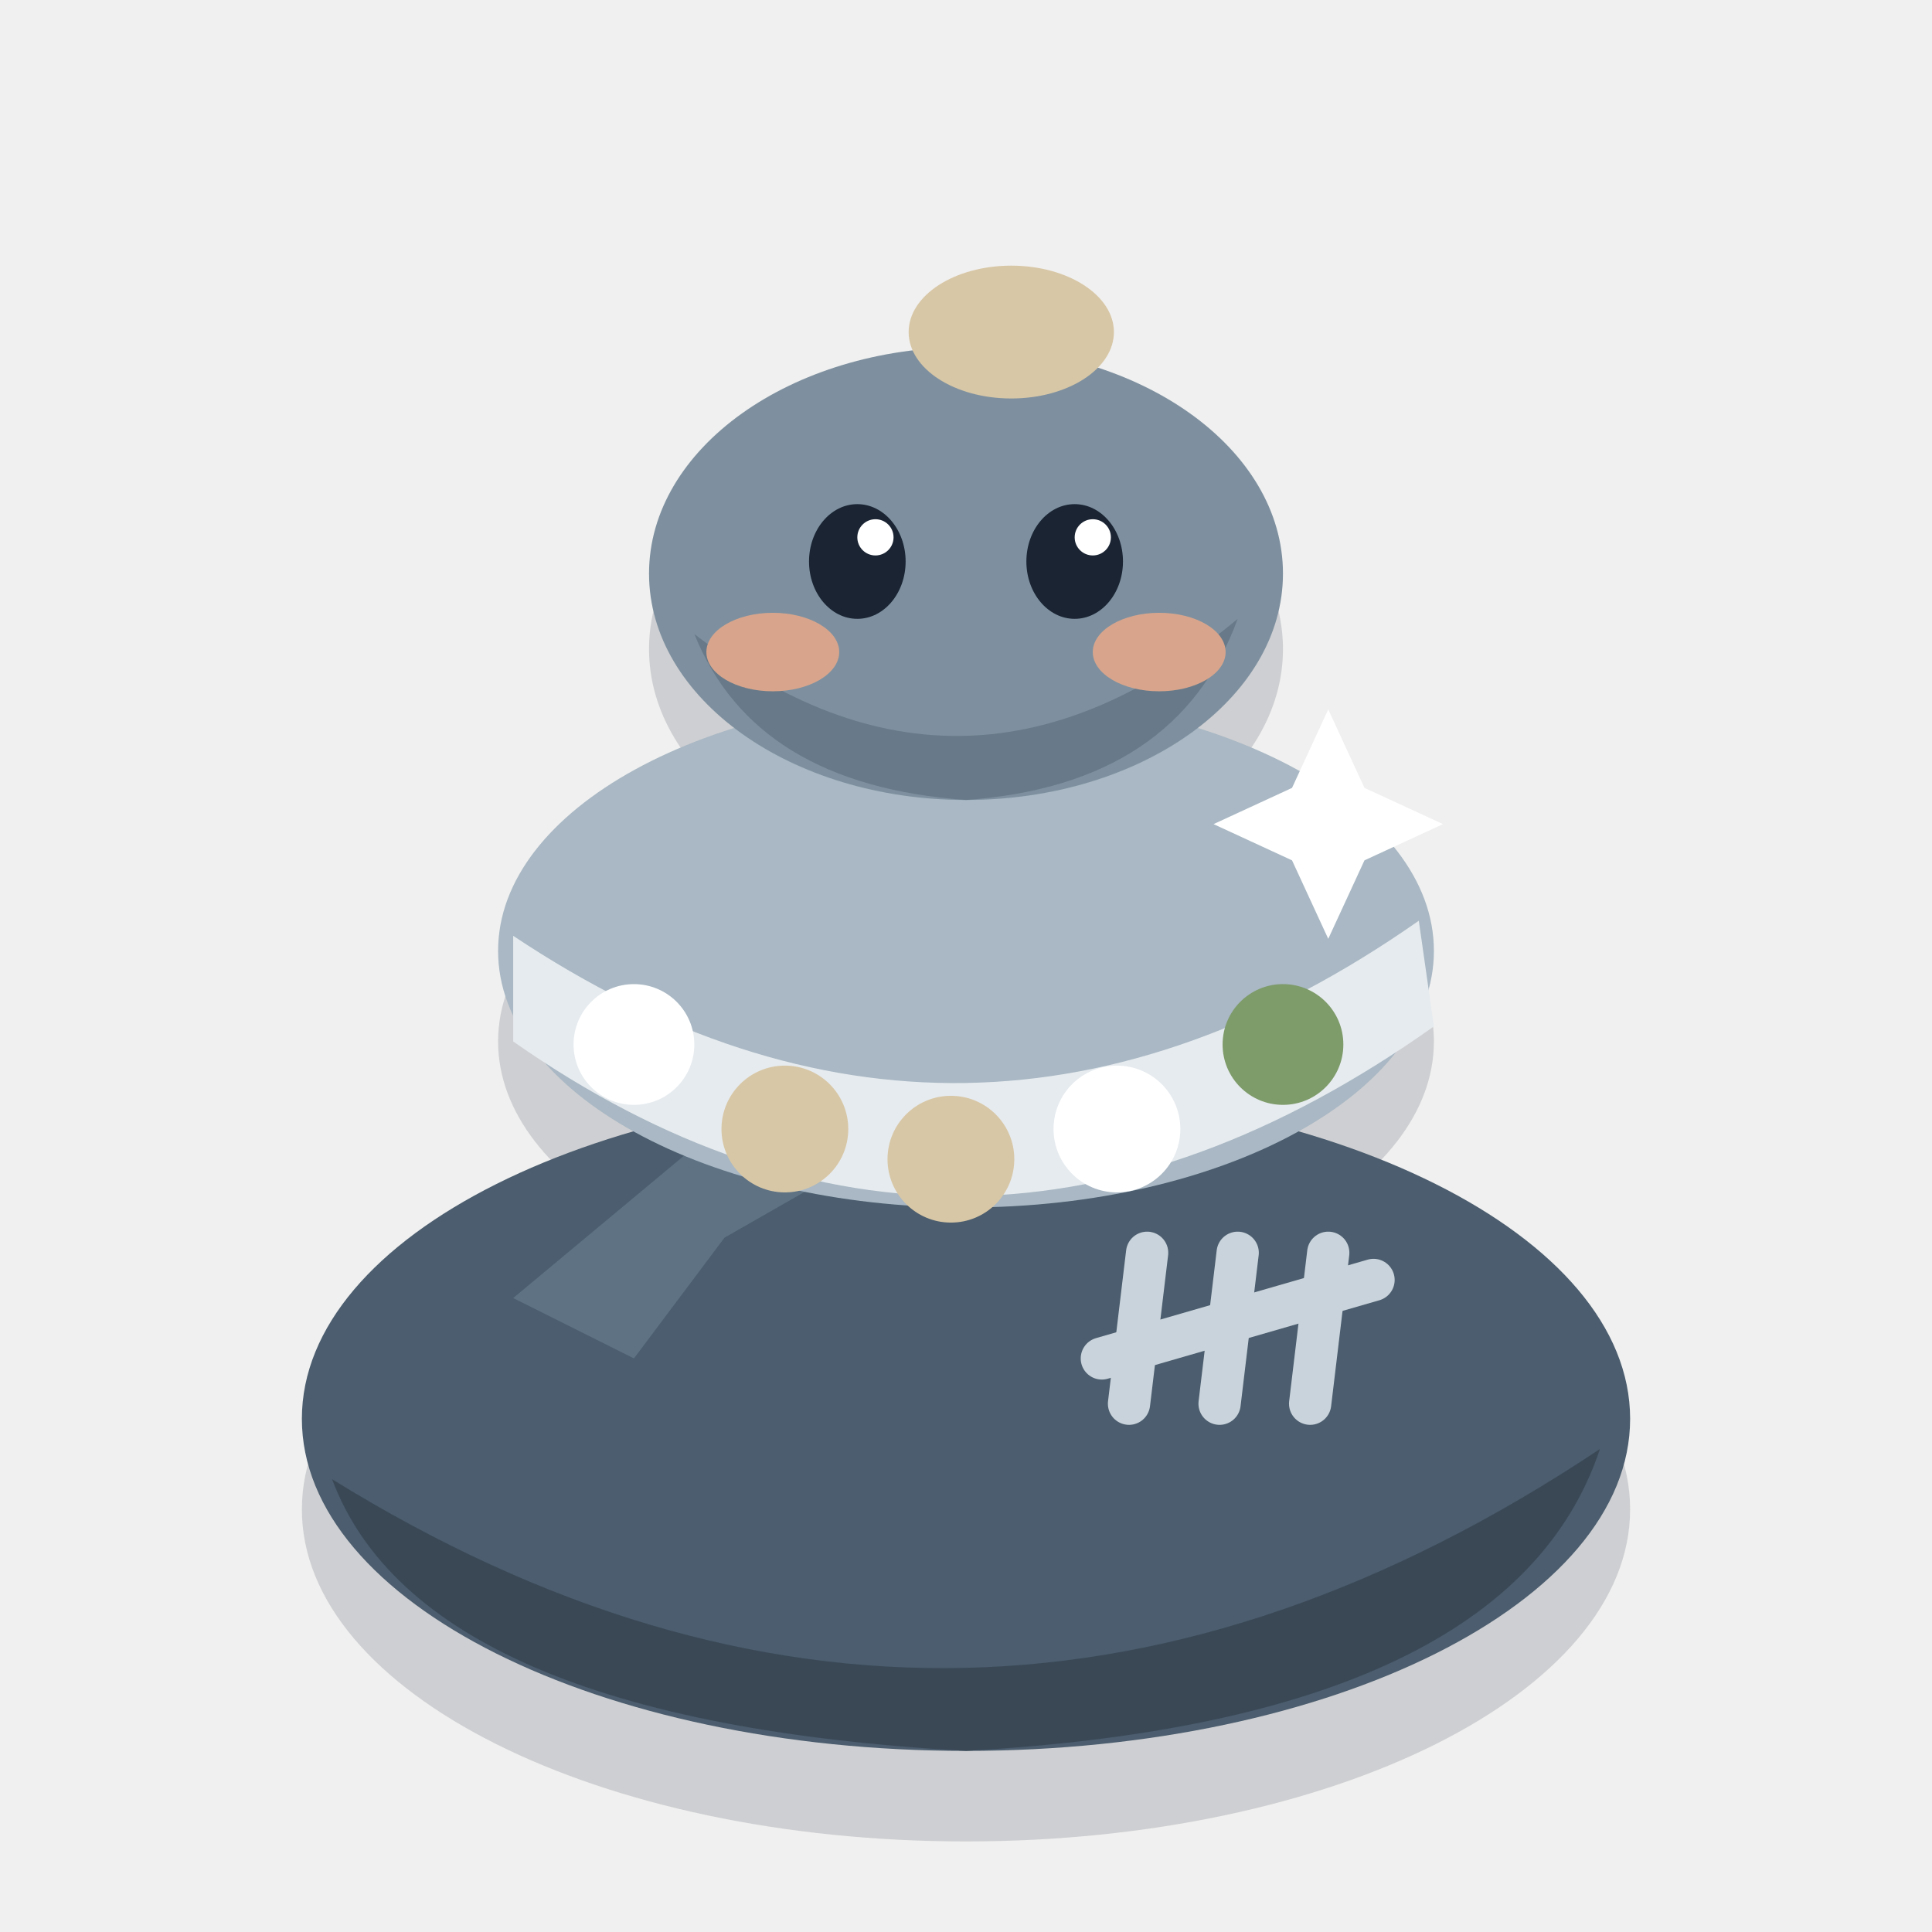
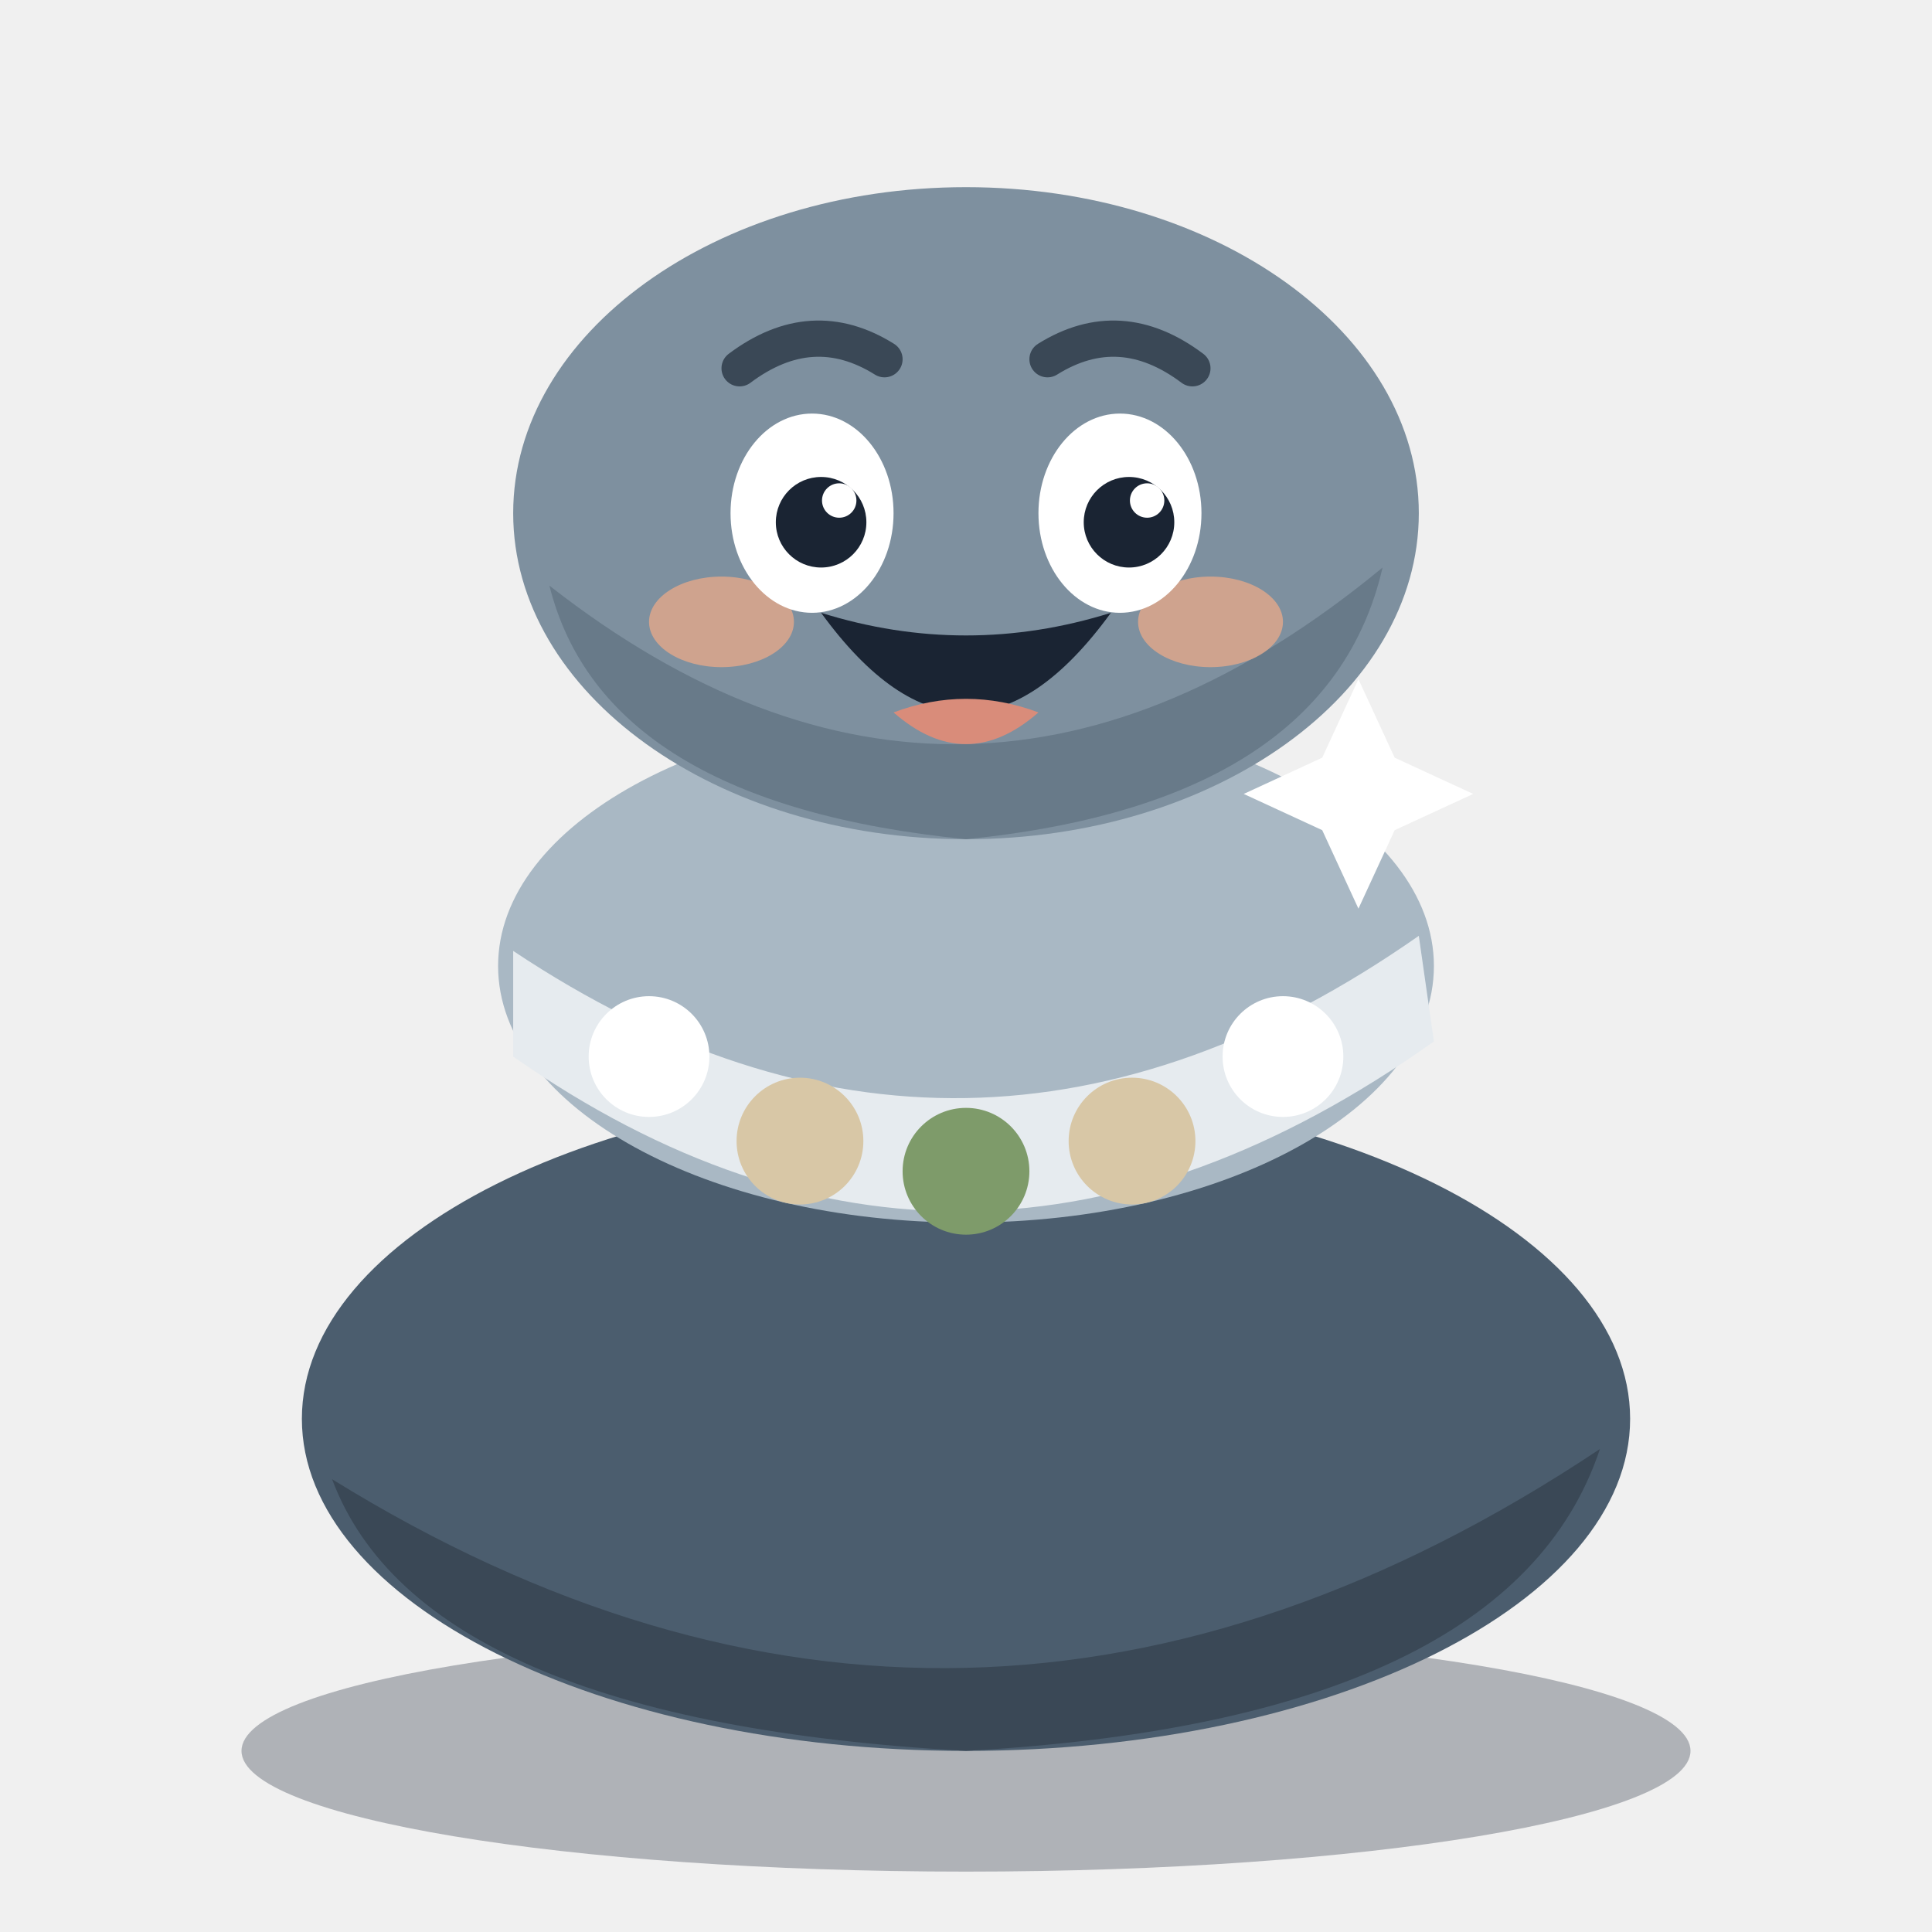
<svg xmlns="http://www.w3.org/2000/svg" viewBox="0 0 64 64" width="64" height="64" role="img" aria-labelledby="t">
-   <g fill="rgba(26,36,51,0.16)">
-     <ellipse cx="32" cy="50" rx="22" ry="11" />
-     <ellipse cx="32" cy="34.5" rx="15.5" ry="8.5" />
-     <ellipse cx="32" cy="21.5" rx="10.5" ry="7.5" />
-   </g>
+   <ellipse cx="32" cy="58" rx="24" ry="4" fill="rgba(26,36,51,0.30)" />
  <ellipse cx="32" cy="47" rx="22" ry="11" fill="#4B5D6E" />
  <path d="M11 49 Q32 62 53 48 Q50 57 32 58 Q14 57 11 49 Z" fill="#3A4856" />
-   <path d="M17 43 L23 38 L31 37 L24 41 L21 45 Z" fill="#5E7284" />
-   <g stroke="#C9D3DB" stroke-width="1.4" stroke-linecap="round">
-     <path d="M38 41.5 l-0.6 5" />
-     <path d="M41 41.5 l-0.6 5" />
-     <path d="M44 41.5 l-0.6 5" />
-     <path d="M36.5 45 l9 -2.6" />
+   <ellipse cx="32" cy="32" rx="15.5" ry="8.5" fill="#A9B8C4" />
+   <path d="M17 31.5 Q32 41.5 47 31 L47.5 34.5 Q32 45.5 17 35 Z" fill="#E6EBEF" />
+   <circle cx="21.5" cy="35" r="2" fill="#FFFFFF" />
+   <circle cx="26.5" cy="37.8" r="2.1" fill="#D8C7A6" />
+   <circle cx="32" cy="38.8" r="2.1" fill="#7E9B6A" />
+   <circle cx="37.5" cy="37.8" r="2.1" fill="#D8C7A6" />
+   <circle cx="42.5" cy="35" r="2" fill="#FFFFFF" />
+   <path d="M45 22.5 l1.2 2.6 2.6 1.2 -2.6 1.2 -1.2 2.6 -1.2 -2.6 -2.6 -1.2 2.6 -1.2z" fill="#FFFFFF" />
+   <g transform="translate(32 17) scale(0.3)">
+     <ellipse cx="0" cy="0" rx="50" ry="36" fill="#7E909F" />
+     <path d="M-46 8 Q0 44 46 6 Q40 32 0 36 Q-40 32 -46 8 Z" fill="#687A89" />
+     <ellipse cx="-27" cy="12" rx="8" ry="5" fill="#D8A58C" opacity="0.9" />
+     <ellipse cx="27" cy="12" rx="8" ry="5" fill="#D8A58C" opacity="0.9" />
+     <ellipse cx="-17" cy="0" rx="9" ry="11" fill="#FFFFFF" />
+     <circle cx="-16" cy="1" r="5" fill="#1A2433" />
+     <circle cx="-14" cy="-1.4" r="1.9" fill="#FFFFFF" />
+     <path d="M-25 -16 q8 -6 16 -1" stroke="#3A4856" stroke-width="4" fill="none" stroke-linecap="round" />
+     <ellipse cx="17" cy="0" rx="9" ry="11" fill="#FFFFFF" />
+     <circle cx="18" cy="1" r="5" fill="#1A2433" />
+     <circle cx="20" cy="-1.4" r="1.9" fill="#FFFFFF" />
+     <path d="M9 -17 q8 -5 16 1" stroke="#3A4856" stroke-width="4" fill="none" stroke-linecap="round" />
+     <path d="M-16 11 Q0 33 16 11 Q0 16 -16 11 Z" fill="#1A2433" />
+     <path d="M-8 22 Q0 29 8 22 Q0 19 -8 22 Z" fill="#D98C7A" />
  </g>
-   <ellipse cx="32" cy="31.5" rx="15.5" ry="8.5" fill="#A9B8C4" />
-   <path d="M17 31 Q32 41 47 30.5 L47.5 34 Q32 45 17 34.5 Z" fill="#E6EBEF" />
-   <g>
-     <circle cx="21" cy="34.6" r="2" fill="#FFFFFF" />
-     <circle cx="26" cy="37.4" r="2.1" fill="#D8C7A6" />
-     <circle cx="31.5" cy="38.4" r="2.1" fill="#D8C7A6" />
-     <circle cx="37" cy="37.4" r="2.1" fill="#FFFFFF" />
-     <circle cx="42.5" cy="34.6" r="2" fill="#7E9B6A" />
-   </g>
-   <path d="M44 23.5 l1.2 2.6 2.6 1.2 -2.6 1.2 -1.2 2.6 -1.2 -2.6 -2.6 -1.2 2.6 -1.2z" fill="#FFFFFF" />
-   <ellipse cx="32" cy="19" rx="10.5" ry="7.5" fill="#7E909F" />
-   <path d="M23 21 Q32 28 41 20.5 Q39 26 32 26.5 Q25 26 23 21 Z" fill="#687A89" />
-   <ellipse cx="25.6" cy="21.6" rx="2.2" ry="1.3" fill="#D8A58C" />
-   <ellipse cx="38.4" cy="21.6" rx="2.2" ry="1.3" fill="#D8A58C" />
-   <ellipse cx="28.4" cy="18.6" rx="1.6" ry="1.9" fill="#1A2433" />
-   <ellipse cx="35.6" cy="18.6" rx="1.6" ry="1.9" fill="#1A2433" />
-   <circle cx="29" cy="17.8" r="0.6" fill="#FFFFFF" />
-   <circle cx="36.2" cy="17.8" r="0.6" fill="#FFFFFF" />
-   <ellipse cx="33.5" cy="11" rx="3.4" ry="2.2" fill="#D8C7A6" />
</svg>
